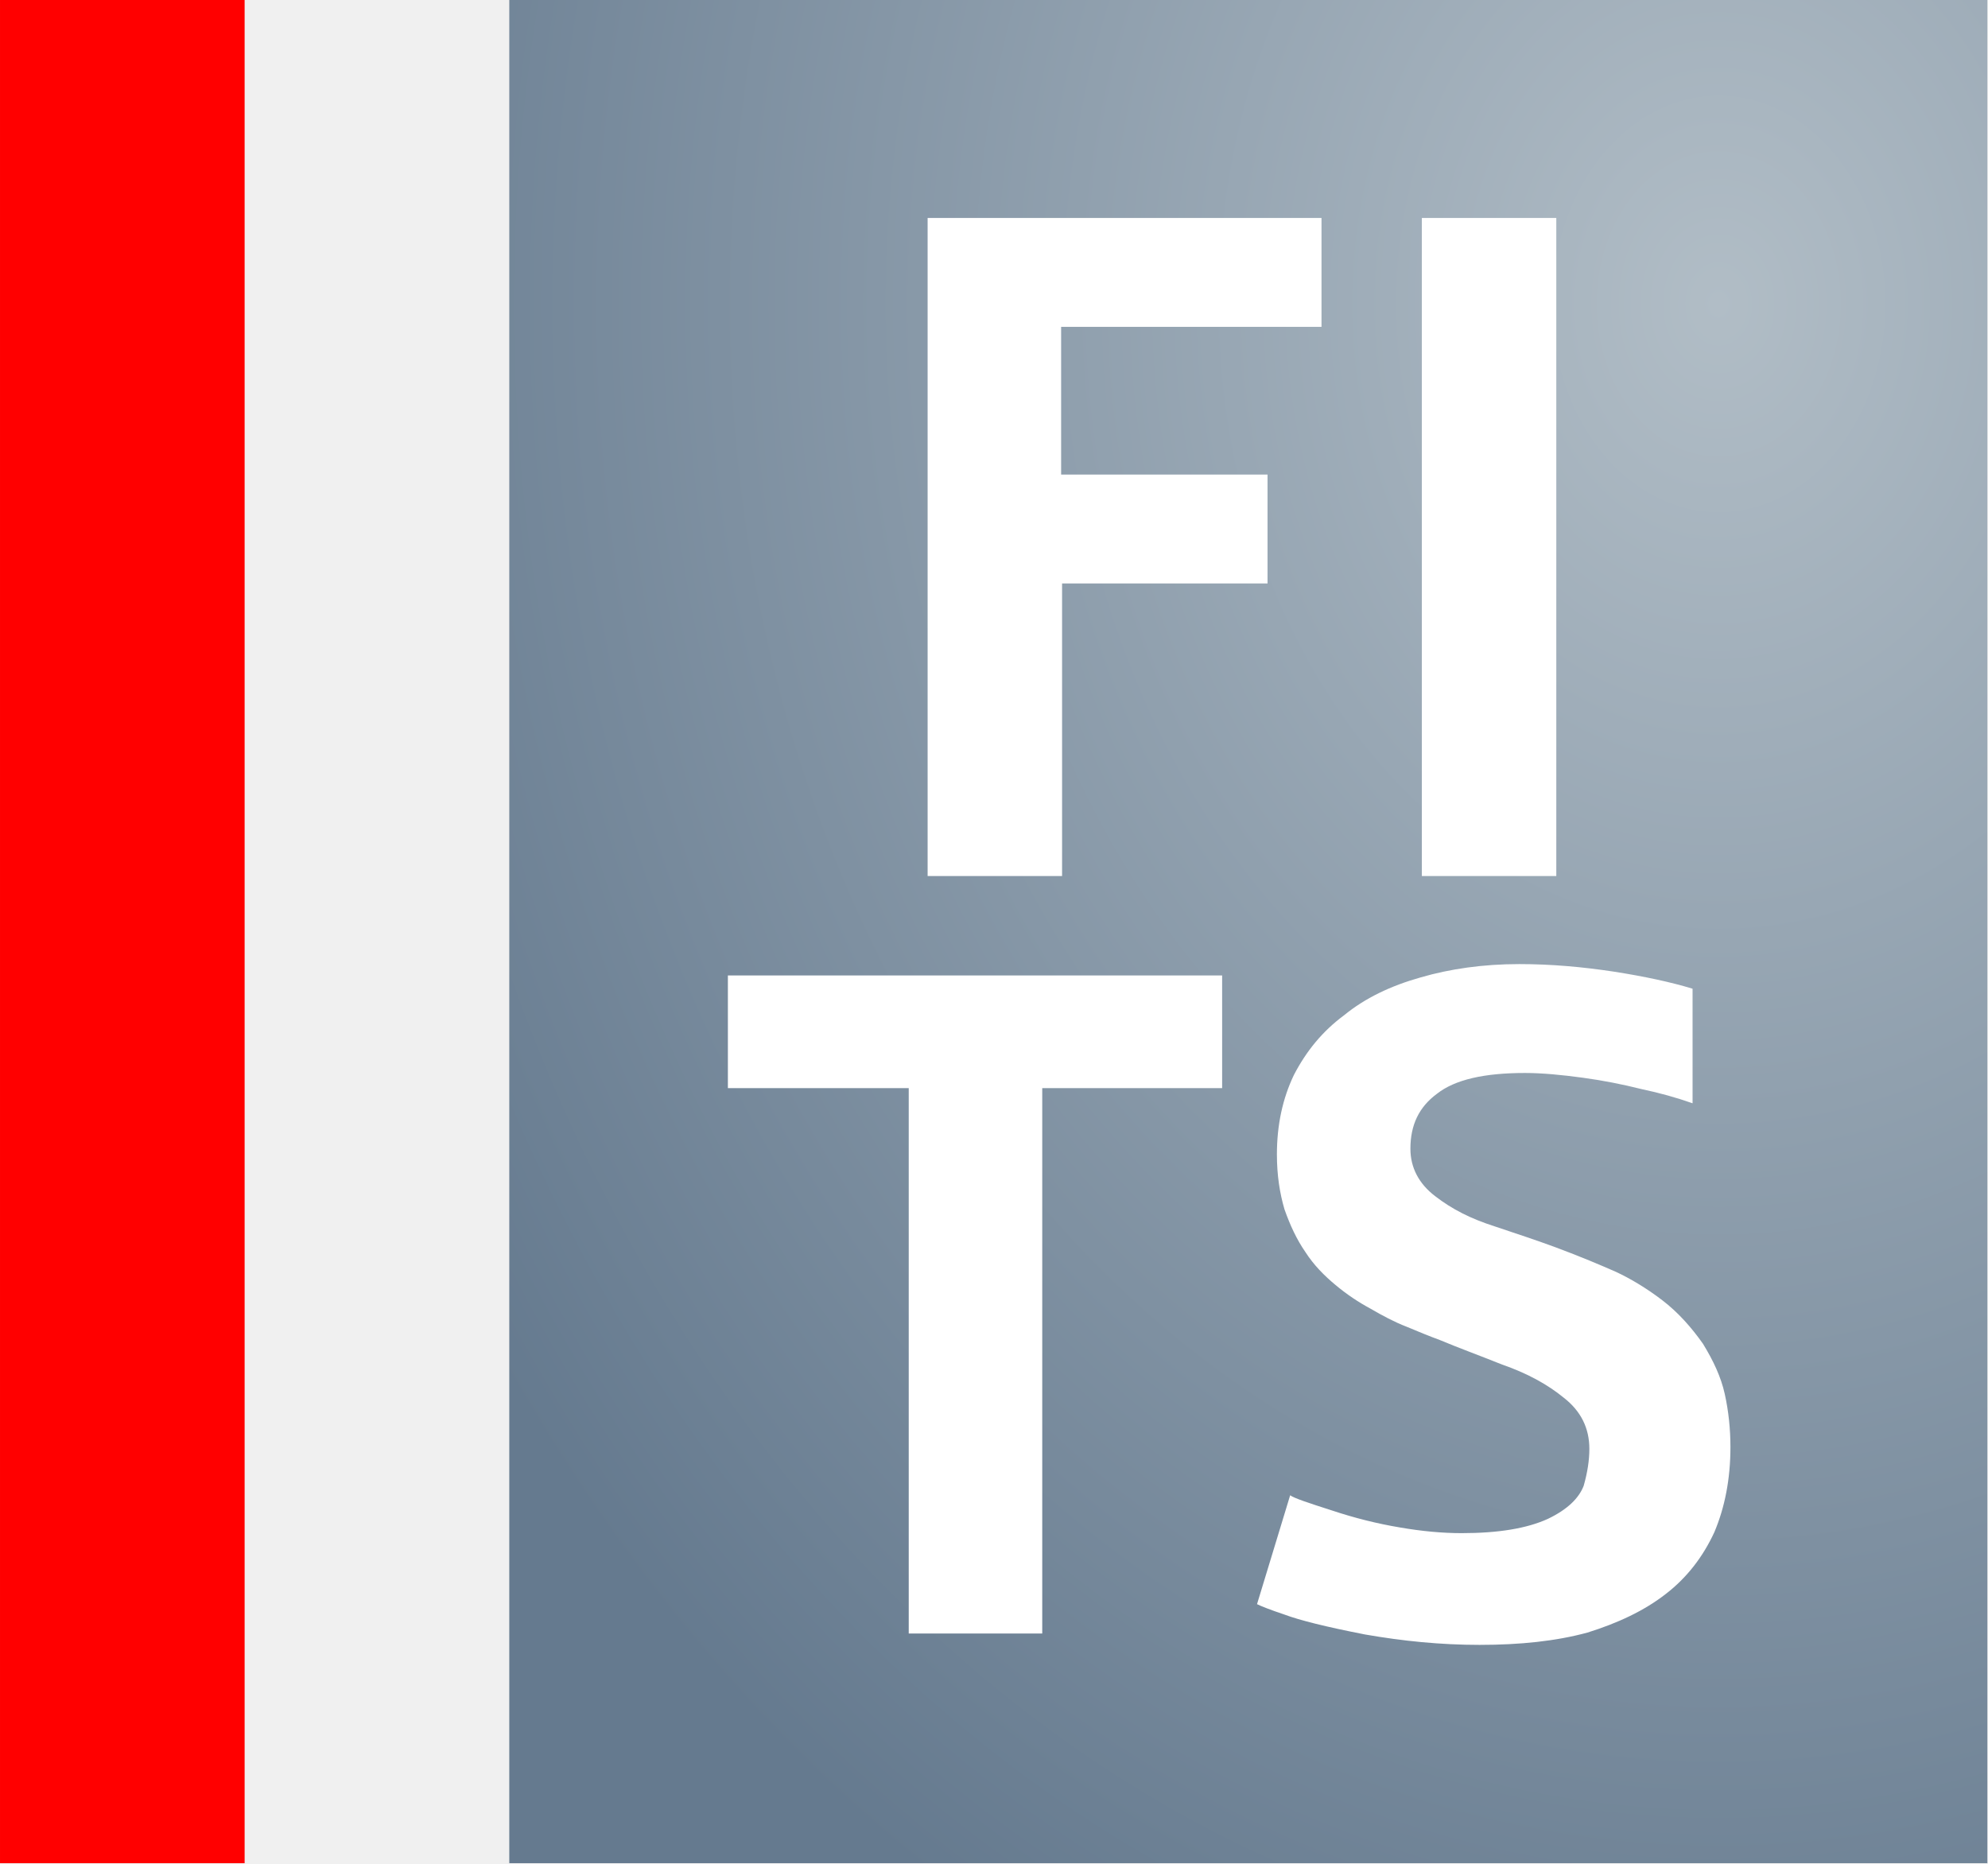
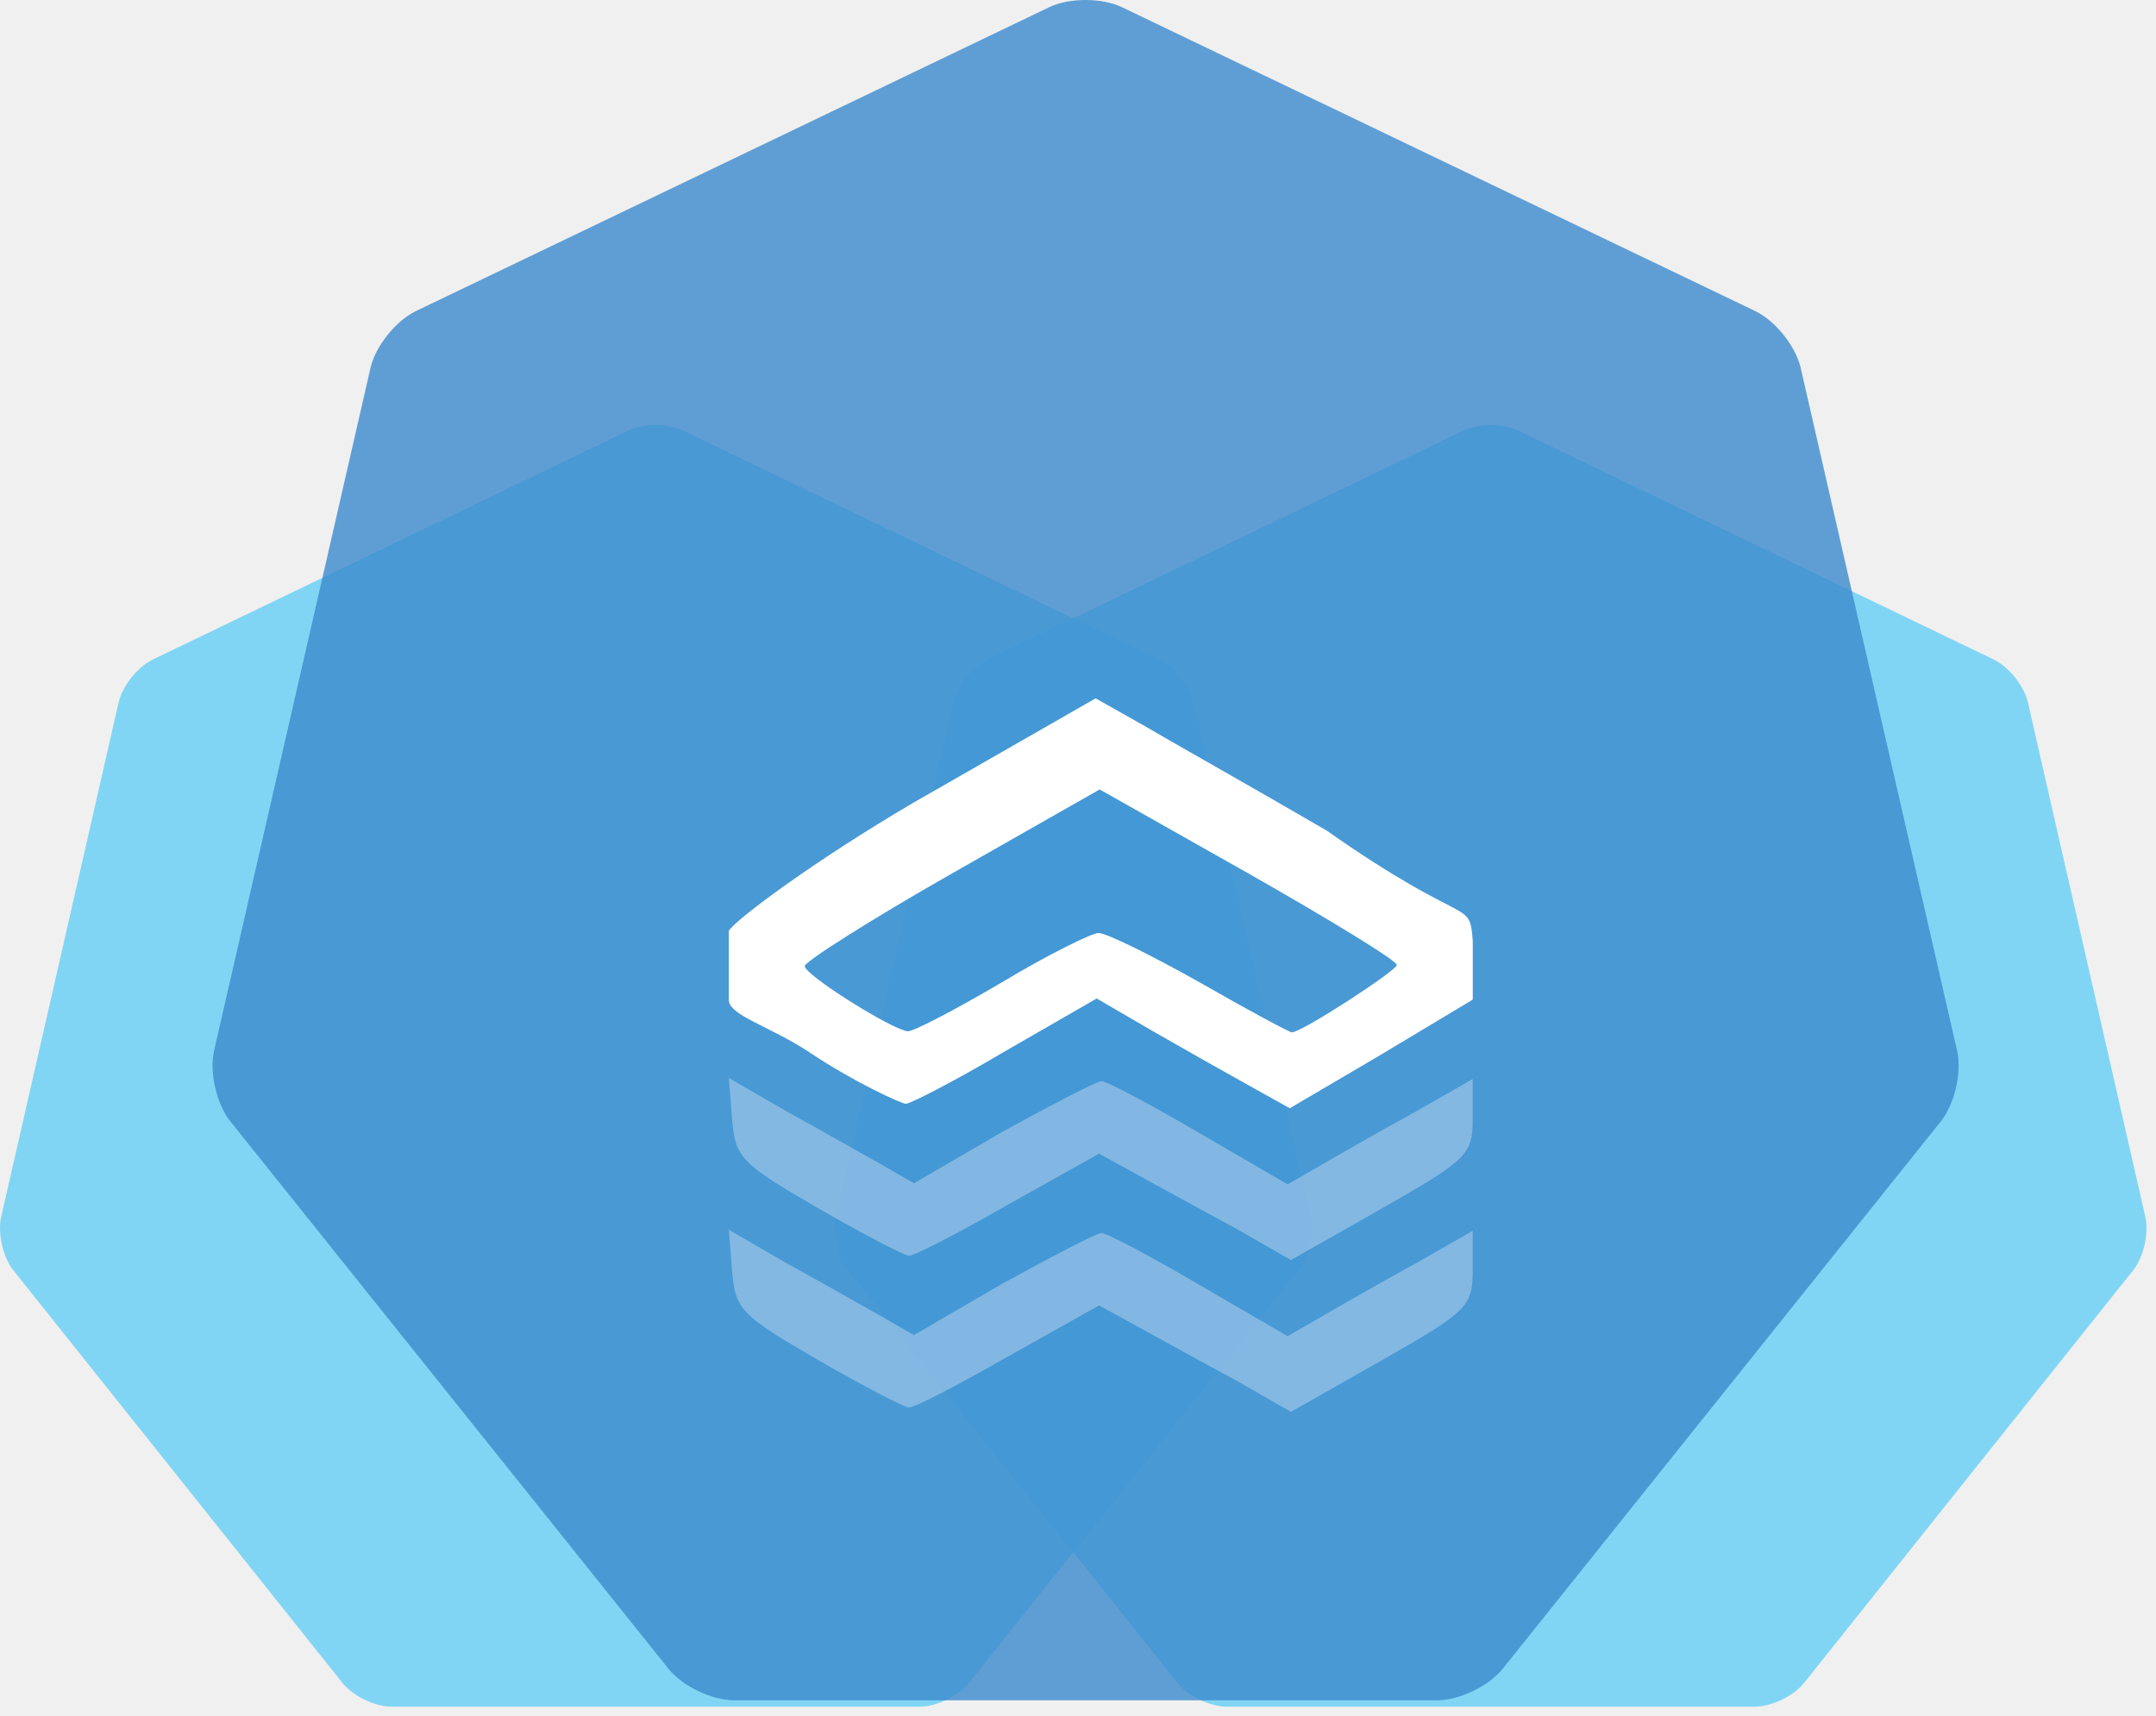
- <svg xmlns="http://www.w3.org/2000/svg" width="100%" height="100%" viewBox="0 0 752 705" version="1.1" xml:space="preserve" style="fill-rule:evenodd;clip-rule:evenodd;stroke-linejoin:round;stroke-miterlimit:2;">
-   <g transform="matrix(1,0,0,1,-204.177,-188.285)">
-     <g transform="matrix(0.596927,0,0,0.596927,-406.101,-173.759)">
-       <rect x="1022.37" y="606.512" width="155.009" height="1180.67" style="fill:rgb(255,0,0);" />
-       <g transform="matrix(1.11212,0,0,1.33696,972.364,-934.209)">
-         <rect x="335.159" y="1152.4" width="842.216" height="883.101" style="fill:url(#_Radial1);" />
-       </g>
-       <g transform="matrix(1,0,0,1,136.846,114.084)">
-         <g transform="matrix(600,0,0,600,1421.15,1047.55)">
-           <path d="M0.087,0L0.087,-0.695L0.503,-0.695L0.503,-0.58L0.228,-0.58L0.228,-0.424L0.446,-0.424L0.446,-0.309L0.229,-0.309L0.229,0L0.087,0Z" style="fill:white;fill-rule:nonzero;" />
-         </g>
-         <g transform="matrix(600,0,0,600,1734.34,1047.55)">
-           <rect x="0.087" y="-0.695" width="0.142" height="0.695" style="fill:white;fill-rule:nonzero;" />
-         </g>
-         <g transform="matrix(600,0,0,600,1338.98,1527.55)">
-           <path d="M0.204,0L0.204,-0.576L0.013,-0.576L0.013,-0.695L0.535,-0.695L0.535,-0.576L0.345,-0.576L0.345,0L0.204,0Z" style="fill:white;fill-rule:nonzero;" />
-         </g>
-         <g transform="matrix(600,0,0,600,1667.69,1527.55)">
-           <path d="M0.259,0.012C0.218,0.012 0.178,0.008 0.138,0.001C0.097,-0.007 0.069,-0.014 0.053,-0.02C0.038,-0.025 0.028,-0.029 0.024,-0.031L0.059,-0.146C0.063,-0.143 0.078,-0.138 0.103,-0.13C0.127,-0.122 0.151,-0.116 0.175,-0.112C0.198,-0.108 0.22,-0.106 0.24,-0.106C0.279,-0.106 0.309,-0.111 0.331,-0.121C0.352,-0.131 0.364,-0.143 0.369,-0.156C0.373,-0.17 0.375,-0.183 0.375,-0.195C0.375,-0.217 0.366,-0.235 0.348,-0.249C0.331,-0.263 0.309,-0.275 0.283,-0.284C0.258,-0.294 0.236,-0.302 0.217,-0.31C0.206,-0.314 0.194,-0.319 0.182,-0.324C0.169,-0.329 0.156,-0.336 0.144,-0.343C0.131,-0.35 0.119,-0.358 0.107,-0.368C0.095,-0.378 0.084,-0.389 0.075,-0.403C0.066,-0.416 0.059,-0.431 0.053,-0.448C0.048,-0.465 0.045,-0.484 0.045,-0.506C0.045,-0.537 0.051,-0.565 0.063,-0.59C0.076,-0.615 0.093,-0.636 0.116,-0.653C0.138,-0.671 0.165,-0.684 0.197,-0.693C0.228,-0.702 0.263,-0.707 0.301,-0.707C0.335,-0.707 0.368,-0.704 0.401,-0.699C0.433,-0.694 0.461,-0.688 0.484,-0.681L0.484,-0.56C0.467,-0.566 0.449,-0.571 0.43,-0.575C0.41,-0.58 0.39,-0.584 0.368,-0.587C0.346,-0.59 0.325,-0.592 0.307,-0.592C0.264,-0.592 0.233,-0.585 0.214,-0.57C0.195,-0.556 0.186,-0.537 0.186,-0.512C0.186,-0.492 0.195,-0.475 0.212,-0.462C0.23,-0.448 0.25,-0.438 0.275,-0.43C0.299,-0.422 0.32,-0.415 0.339,-0.408C0.366,-0.398 0.387,-0.389 0.403,-0.382C0.418,-0.375 0.435,-0.365 0.452,-0.352C0.469,-0.339 0.483,-0.323 0.495,-0.306C0.506,-0.288 0.514,-0.271 0.518,-0.253C0.522,-0.235 0.524,-0.216 0.524,-0.197C0.524,-0.163 0.518,-0.133 0.507,-0.107C0.495,-0.081 0.478,-0.059 0.456,-0.042C0.433,-0.024 0.405,-0.011 0.373,-0.001C0.34,0.008 0.302,0.012 0.259,0.012Z" style="fill:white;fill-rule:nonzero;" />
-         </g>
-       </g>
-     </g>
+ <svg xmlns="http://www.w3.org/2000/svg" width="142px" height="113px" viewBox="0 0 142 113" version="1.1">
+   <g id="Page-1" stroke="none" stroke-width="1" fill="none" fill-rule="evenodd">
+     <path d="M41.383,28.359 C42.38,27.879 44,27.881 44.992,28.359 L76.313,43.442 C77.309,43.922 78.318,45.19 78.563,46.264 L86.298,80.156 C86.544,81.234 86.182,82.813 85.495,83.674 L63.821,110.853 C63.131,111.718 61.671,112.419 60.569,112.419 L25.806,112.419 C24.7,112.419 23.241,111.714 22.555,110.853 L0.88,83.674 C0.191,82.809 -0.168,81.229 0.077,80.156 L7.813,46.264 C8.059,45.186 9.07,43.92 10.063,43.442 L41.383,28.359 Z" id="path-1" fill-opacity="0.8" fill="#66CEF5" fill-rule="nonzero" />
+     <path d="M96.383,28.359 C97.38,27.879 99,27.881 99.992,28.359 L131.313,43.442 C132.309,43.922 133.318,45.19 133.563,46.264 L141.298,80.156 C141.544,81.234 141.182,82.813 140.495,83.674 L118.821,110.853 C118.131,111.718 116.671,112.419 115.569,112.419 L80.806,112.419 C79.7,112.419 78.241,111.714 77.555,110.853 L55.88,83.674 C55.191,82.809 54.832,81.229 55.077,80.156 L62.813,46.264 C63.059,45.186 64.07,43.92 65.063,43.442 L96.383,28.359 Z" id="path-1" fill-opacity="0.8" fill="#66CEF5" fill-rule="nonzero" />
+     <path d="M69.098,0.477 C70.424,-0.16 72.581,-0.158 73.902,0.477 L115.602,20.488 C116.929,21.124 118.272,22.806 118.598,24.231 L128.897,69.196 C129.225,70.627 128.742,72.721 127.828,73.864 L98.971,109.923 C98.053,111.07 96.108,112 94.642,112 L48.358,112 C46.885,112 44.944,111.065 44.029,109.923 L15.172,73.864 C14.254,72.716 13.776,70.621 14.103,69.196 L24.402,24.231 C24.729,22.8 26.076,21.122 27.397,20.488 L69.098,0.477 Z" id="path-1" fill-opacity="0.8" fill="#3B8ACD" fill-rule="nonzero" />
+     <path d="M53.419,69.385 C50.676,67.556 48,66.902 48,65.844 C48,64.787 48,62.634 48,61.313 C48.441,60.576 53.64,56.697 60.18,52.861 L72.16,46 L75.173,47.697 C76.79,48.656 82.302,51.754 87.373,54.705 C96.78,61.313 96.78,59.113 97,61.991 L97,65.844 L90.974,69.459 L84.947,73 L82.302,71.525 C80.832,70.713 77.965,69.09 75.908,67.91 L72.233,65.77 L66.207,69.238 C62.973,71.156 59.96,72.705 59.666,72.705 C59.372,72.705 56.256,71.277 53.419,69.385 Z M65.951,64.727 C68.968,62.909 71.911,61.455 72.353,61.455 C72.868,61.455 75.811,62.909 79.049,64.727 C82.213,66.545 84.936,68 85.083,68 C85.745,68 92,63.927 92,63.564 C92,63.273 87.585,60.582 82.213,57.527 L72.426,52 L62.713,57.527 C57.342,60.582 53,63.345 53,63.636 C53,64.218 58.666,67.782 59.77,67.927 C60.064,68 62.86,66.545 65.951,64.727 Z" id="Shape" fill="#FFFFFF" fill-rule="nonzero" />
+     <path d="M53.915,79.602 C48.803,76.639 48.438,76.277 48.219,73.747 L48,71 L51.87,73.241 C53.988,74.398 56.763,75.988 57.931,76.639 L60.195,77.94 L66.037,74.542 C69.323,72.735 72.244,71.217 72.537,71.217 C72.902,71.217 75.75,72.735 78.963,74.614 L84.805,78.012 L87.069,76.711 C88.31,75.988 91.085,74.398 93.203,73.241 L97,71.072 L97,73.602 C97,76.06 96.708,76.349 91.012,79.602 L85.024,83 L81.373,80.904 C79.328,79.819 76.48,78.229 75.019,77.434 L72.39,75.988 L66.329,79.386 C63.043,81.265 60.122,82.783 59.83,82.711 C59.611,82.711 56.909,81.337 53.915,79.602 Z" id="Path" fill-opacity="0.8" fill="#90BFE5" fill-rule="nonzero" />
+     <path d="M53.915,89.602 C48.803,86.639 48.438,86.277 48.219,83.747 L48,81 L51.87,83.241 C53.988,84.398 56.763,85.988 57.931,86.639 L60.195,87.94 L66.037,84.542 C69.323,82.735 72.244,81.217 72.537,81.217 C72.902,81.217 75.75,82.735 78.963,84.614 L84.805,88.012 L87.069,86.711 C88.31,85.988 91.085,84.398 93.203,83.241 L97,81.072 L97,83.602 C97,86.06 96.708,86.349 91.012,89.602 L85.024,93 L81.373,90.904 C79.328,89.819 76.48,88.229 75.019,87.434 L72.39,85.988 L66.329,89.386 C63.043,91.265 60.122,92.783 59.83,92.711 C59.611,92.711 56.909,91.337 53.915,89.602 Z" id="Path" fill-opacity="0.8" fill="#90BFE5" fill-rule="nonzero" />
  </g>
-   <defs>
-     <radialGradient id="_Radial1" cx="0" cy="0" r="1" gradientUnits="userSpaceOnUse" gradientTransform="matrix(842.216,0,0,883.101,1022.37,1296.14)">
-       <stop offset="0" style="stop-color:rgb(177,189,198);stop-opacity:1" />
-       <stop offset="1" style="stop-color:rgb(101,122,143);stop-opacity:1" />
-     </radialGradient>
-   </defs>
</svg>
